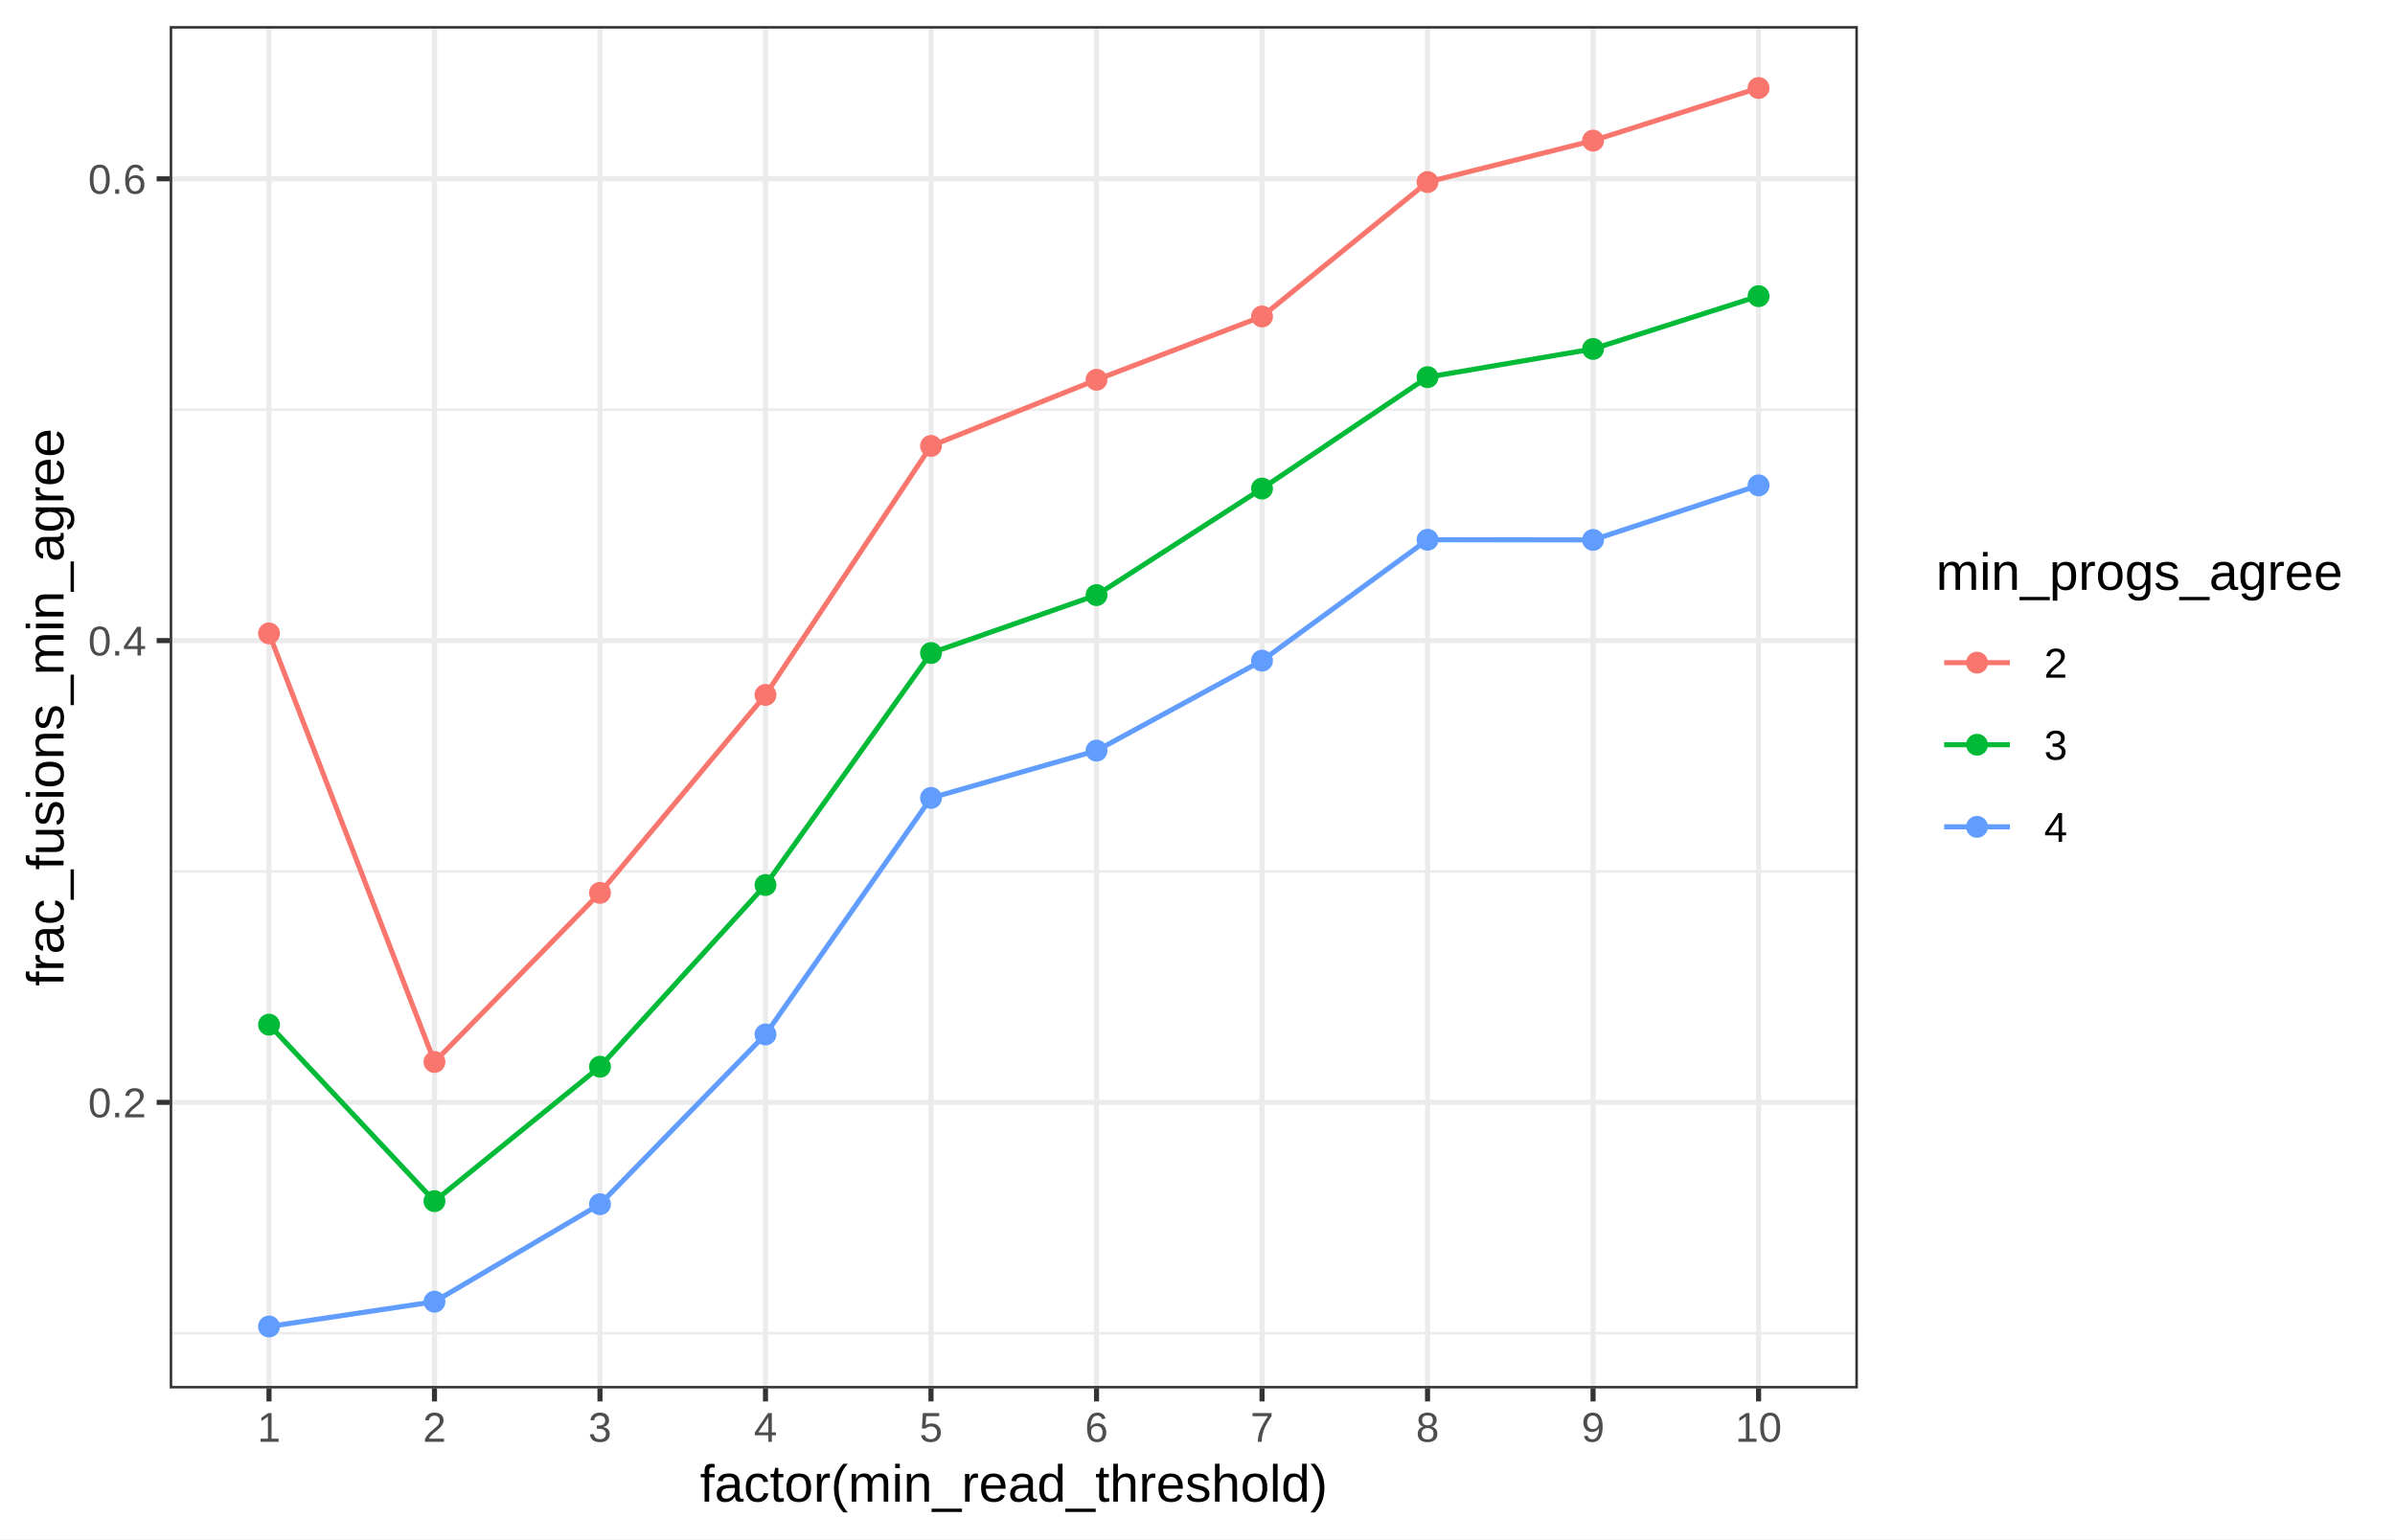
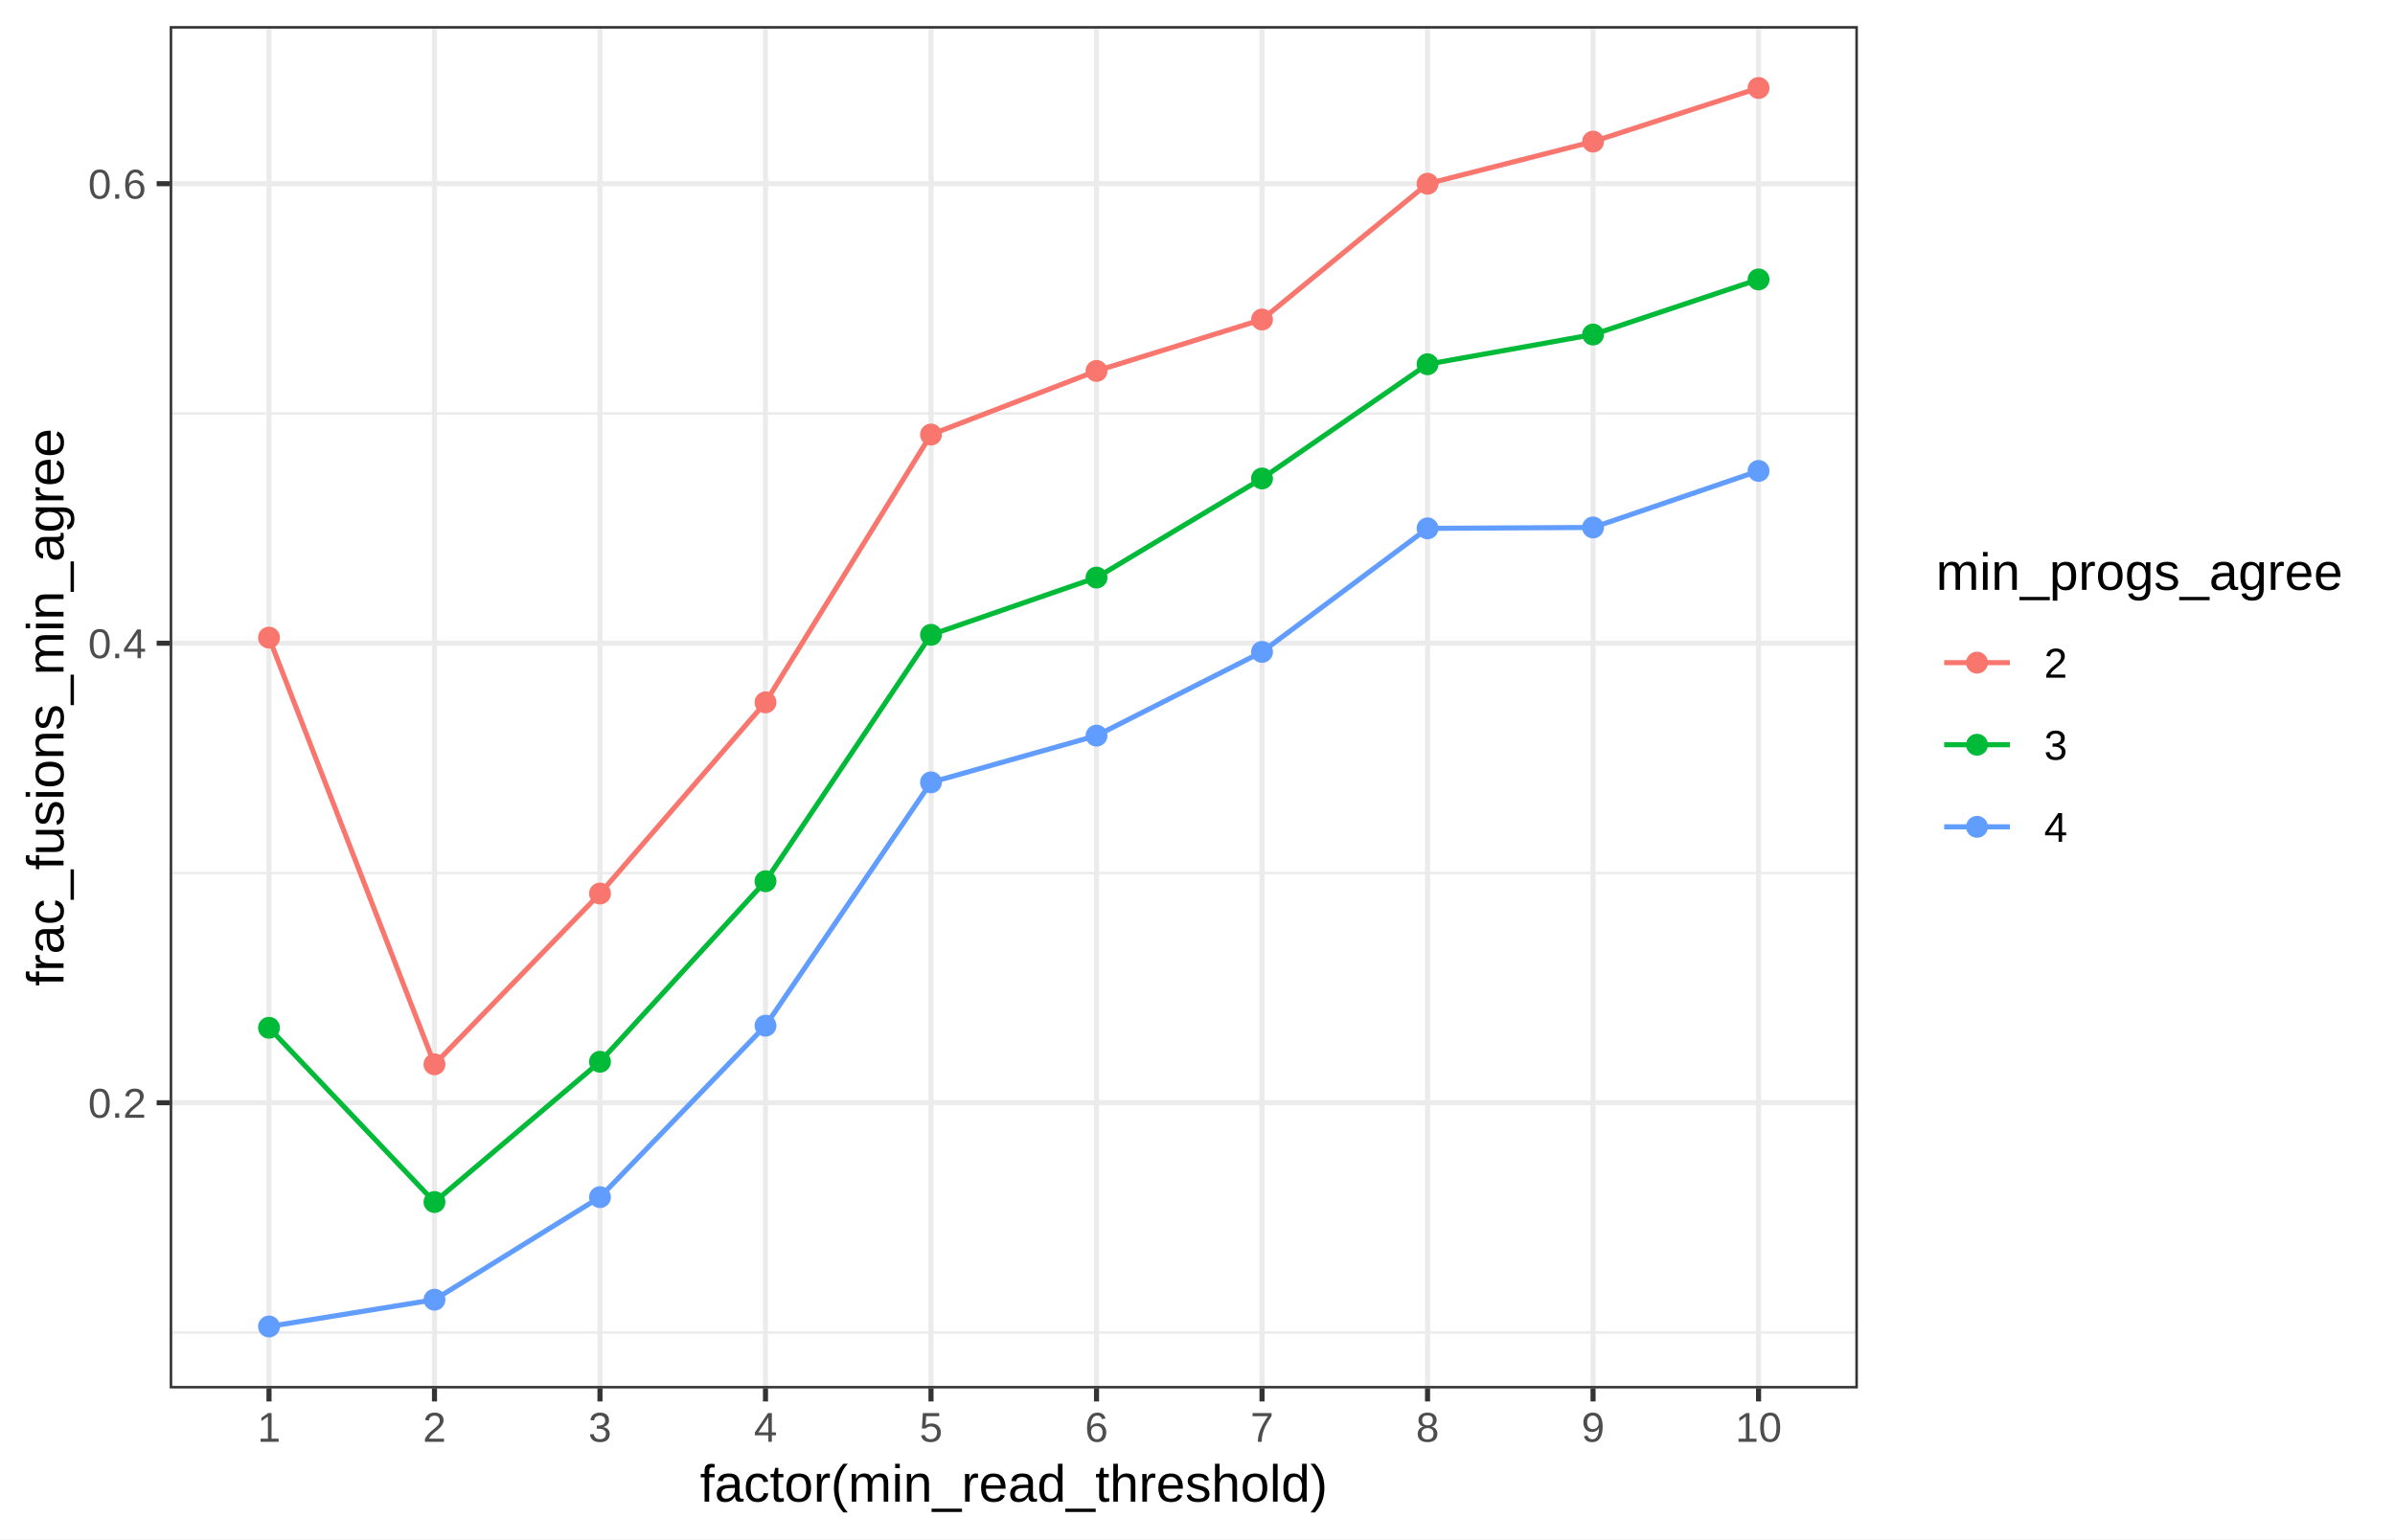
<svg xmlns="http://www.w3.org/2000/svg" class="svglite" width="504.00pt" height="324.00pt" viewBox="0 0 504.00 324.00">
  <defs>
    <style type="text/css">
    .svglite line, .svglite polyline, .svglite polygon, .svglite path, .svglite rect, .svglite circle {
      fill: none;
      stroke: #000000;
      stroke-linecap: round;
      stroke-linejoin: round;
      stroke-miterlimit: 10.00;
    }
    .svglite text {
      white-space: pre;
    }
  </style>
  </defs>
  <rect width="100%" height="100%" style="stroke: none; fill: #FFFFFF;" />
  <defs>
    <clipPath id="cpMC4wMHw1MDQuMDB8MC4wMHwzMjQuMDA=">
      <rect x="0.00" y="0.00" width="504.00" height="324.00" />
    </clipPath>
  </defs>
  <g clip-path="url(#cpMC4wMHw1MDQuMDB8MC4wMHwzMjQuMDA=)">
    <rect x="0.00" y="0.00" width="504.00" height="324.00" style="stroke-width: 1.07; stroke: #FFFFFF; fill: #FFFFFF;" />
  </g>
  <defs>
    <clipPath id="cpMzUuNzF8MzkwLjk3fDUuNDh8MjkyLjI3">
      <rect x="35.71" y="5.48" width="355.26" height="286.79" />
    </clipPath>
  </defs>
  <g clip-path="url(#cpMzUuNzF8MzkwLjk3fDUuNDh8MjkyLjI3)">
    <rect x="35.71" y="5.48" width="355.26" height="286.79" style="stroke-width: 1.07; stroke: none; fill: #FFFFFF;" />
-     <polyline points="35.71,280.65 390.97,280.65 " style="stroke-width: 0.53; stroke: #EBEBEB; stroke-linecap: butt;" />
-     <polyline points="35.71,183.44 390.97,183.44 " style="stroke-width: 0.53; stroke: #EBEBEB; stroke-linecap: butt;" />
-     <polyline points="35.71,86.24 390.97,86.24 " style="stroke-width: 0.53; stroke: #EBEBEB; stroke-linecap: butt;" />
-     <polyline points="35.71,232.05 390.97,232.05 " style="stroke-width: 1.07; stroke: #EBEBEB; stroke-linecap: butt;" />
-     <polyline points="35.71,134.84 390.97,134.84 " style="stroke-width: 1.07; stroke: #EBEBEB; stroke-linecap: butt;" />
-     <polyline points="35.71,37.64 390.97,37.64 " style="stroke-width: 1.07; stroke: #EBEBEB; stroke-linecap: butt;" />
+     <polyline points="35.71,280.50 390.97,280.50 " style="stroke-width: 0.53; stroke: #EBEBEB; stroke-linecap: butt;" />
+     <polyline points="35.71,183.77 390.97,183.77 " style="stroke-width: 0.53; stroke: #EBEBEB; stroke-linecap: butt;" />
+     <polyline points="35.71,87.03 390.97,87.03 " style="stroke-width: 0.53; stroke: #EBEBEB; stroke-linecap: butt;" />
+     <polyline points="35.71,232.13 390.97,232.13 " style="stroke-width: 1.07; stroke: #EBEBEB; stroke-linecap: butt;" />
+     <polyline points="35.71,135.40 390.97,135.40 " style="stroke-width: 1.07; stroke: #EBEBEB; stroke-linecap: butt;" />
+     <polyline points="35.71,38.67 390.97,38.67 " style="stroke-width: 1.07; stroke: #EBEBEB; stroke-linecap: butt;" />
    <polyline points="56.61,292.27 56.61,5.48 " style="stroke-width: 1.07; stroke: #EBEBEB; stroke-linecap: butt;" />
    <polyline points="91.43,292.27 91.43,5.48 " style="stroke-width: 1.07; stroke: #EBEBEB; stroke-linecap: butt;" />
    <polyline points="126.26,292.27 126.26,5.48 " style="stroke-width: 1.07; stroke: #EBEBEB; stroke-linecap: butt;" />
    <polyline points="161.09,292.27 161.09,5.48 " style="stroke-width: 1.07; stroke: #EBEBEB; stroke-linecap: butt;" />
    <polyline points="195.92,292.27 195.92,5.48 " style="stroke-width: 1.07; stroke: #EBEBEB; stroke-linecap: butt;" />
    <polyline points="230.75,292.27 230.75,5.48 " style="stroke-width: 1.07; stroke: #EBEBEB; stroke-linecap: butt;" />
    <polyline points="265.58,292.27 265.58,5.48 " style="stroke-width: 1.07; stroke: #EBEBEB; stroke-linecap: butt;" />
    <polyline points="300.41,292.27 300.41,5.48 " style="stroke-width: 1.07; stroke: #EBEBEB; stroke-linecap: butt;" />
    <polyline points="335.24,292.27 335.24,5.48 " style="stroke-width: 1.07; stroke: #EBEBEB; stroke-linecap: butt;" />
    <polyline points="370.07,292.27 370.07,5.48 " style="stroke-width: 1.07; stroke: #EBEBEB; stroke-linecap: butt;" />
-     <circle cx="56.61" cy="133.33" r="1.95" style="stroke-width: 0.71; stroke: #F8766D; fill: #F8766D;" />
-     <circle cx="56.61" cy="215.69" r="1.95" style="stroke-width: 0.71; stroke: #00BA38; fill: #00BA38;" />
+     <circle cx="56.61" cy="134.22" r="1.95" style="stroke-width: 0.71; stroke: #F8766D; fill: #F8766D;" />
+     <circle cx="56.61" cy="216.35" r="1.95" style="stroke-width: 0.71; stroke: #00BA38; fill: #00BA38;" />
    <circle cx="56.61" cy="279.23" r="1.95" style="stroke-width: 0.71; stroke: #619CFF; fill: #619CFF;" />
-     <circle cx="91.43" cy="223.54" r="1.95" style="stroke-width: 0.71; stroke: #F8766D; fill: #F8766D;" />
-     <circle cx="91.43" cy="252.84" r="1.95" style="stroke-width: 0.71; stroke: #00BA38; fill: #00BA38;" />
-     <circle cx="91.43" cy="274.01" r="1.95" style="stroke-width: 0.71; stroke: #619CFF; fill: #619CFF;" />
-     <circle cx="126.26" cy="187.95" r="1.95" style="stroke-width: 0.71; stroke: #F8766D; fill: #F8766D;" />
-     <circle cx="126.26" cy="224.55" r="1.95" style="stroke-width: 0.71; stroke: #00BA38; fill: #00BA38;" />
-     <circle cx="126.26" cy="253.49" r="1.95" style="stroke-width: 0.71; stroke: #619CFF; fill: #619CFF;" />
-     <circle cx="161.09" cy="146.28" r="1.95" style="stroke-width: 0.71; stroke: #F8766D; fill: #F8766D;" />
-     <circle cx="161.09" cy="186.30" r="1.95" style="stroke-width: 0.71; stroke: #00BA38; fill: #00BA38;" />
-     <circle cx="161.09" cy="217.75" r="1.95" style="stroke-width: 0.71; stroke: #619CFF; fill: #619CFF;" />
-     <circle cx="195.92" cy="93.87" r="1.95" style="stroke-width: 0.71; stroke: #F8766D; fill: #F8766D;" />
-     <circle cx="195.92" cy="137.46" r="1.95" style="stroke-width: 0.71; stroke: #00BA38; fill: #00BA38;" />
-     <circle cx="195.92" cy="167.97" r="1.95" style="stroke-width: 0.71; stroke: #619CFF; fill: #619CFF;" />
-     <circle cx="230.75" cy="79.94" r="1.95" style="stroke-width: 0.71; stroke: #F8766D; fill: #F8766D;" />
-     <circle cx="230.75" cy="125.27" r="1.95" style="stroke-width: 0.71; stroke: #00BA38; fill: #00BA38;" />
-     <circle cx="230.75" cy="158.01" r="1.95" style="stroke-width: 0.71; stroke: #619CFF; fill: #619CFF;" />
-     <circle cx="265.58" cy="66.62" r="1.95" style="stroke-width: 0.71; stroke: #F8766D; fill: #F8766D;" />
-     <circle cx="265.58" cy="102.84" r="1.95" style="stroke-width: 0.71; stroke: #00BA38; fill: #00BA38;" />
-     <circle cx="265.58" cy="139.07" r="1.95" style="stroke-width: 0.71; stroke: #619CFF; fill: #619CFF;" />
-     <circle cx="300.41" cy="38.32" r="1.95" style="stroke-width: 0.71; stroke: #F8766D; fill: #F8766D;" />
-     <circle cx="300.41" cy="79.39" r="1.95" style="stroke-width: 0.71; stroke: #00BA38; fill: #00BA38;" />
-     <circle cx="300.41" cy="113.62" r="1.95" style="stroke-width: 0.71; stroke: #619CFF; fill: #619CFF;" />
-     <circle cx="335.24" cy="29.60" r="1.95" style="stroke-width: 0.71; stroke: #F8766D; fill: #F8766D;" />
-     <circle cx="335.24" cy="73.45" r="1.95" style="stroke-width: 0.71; stroke: #00BA38; fill: #00BA38;" />
-     <circle cx="335.24" cy="113.65" r="1.95" style="stroke-width: 0.71; stroke: #619CFF; fill: #619CFF;" />
+     <circle cx="91.43" cy="224.04" r="1.95" style="stroke-width: 0.71; stroke: #F8766D; fill: #F8766D;" />
+     <circle cx="91.43" cy="253.03" r="1.95" style="stroke-width: 0.71; stroke: #00BA38; fill: #00BA38;" />
+     <circle cx="91.43" cy="273.59" r="1.95" style="stroke-width: 0.71; stroke: #619CFF; fill: #619CFF;" />
+     <circle cx="126.26" cy="188.09" r="1.95" style="stroke-width: 0.71; stroke: #F8766D; fill: #F8766D;" />
+     <circle cx="126.26" cy="223.50" r="1.95" style="stroke-width: 0.71; stroke: #00BA38; fill: #00BA38;" />
+     <circle cx="126.26" cy="252.00" r="1.95" style="stroke-width: 0.71; stroke: #619CFF; fill: #619CFF;" />
+     <circle cx="161.09" cy="147.85" r="1.95" style="stroke-width: 0.71; stroke: #F8766D; fill: #F8766D;" />
+     <circle cx="161.09" cy="185.50" r="1.95" style="stroke-width: 0.71; stroke: #00BA38; fill: #00BA38;" />
+     <circle cx="161.09" cy="215.91" r="1.95" style="stroke-width: 0.71; stroke: #619CFF; fill: #619CFF;" />
+     <circle cx="195.92" cy="91.47" r="1.95" style="stroke-width: 0.71; stroke: #F8766D; fill: #F8766D;" />
+     <circle cx="195.92" cy="133.63" r="1.95" style="stroke-width: 0.71; stroke: #00BA38; fill: #00BA38;" />
+     <circle cx="195.92" cy="164.69" r="1.95" style="stroke-width: 0.71; stroke: #619CFF; fill: #619CFF;" />
+     <circle cx="230.75" cy="78.08" r="1.95" style="stroke-width: 0.71; stroke: #F8766D; fill: #F8766D;" />
+     <circle cx="230.75" cy="121.58" r="1.95" style="stroke-width: 0.71; stroke: #00BA38; fill: #00BA38;" />
+     <circle cx="230.75" cy="154.85" r="1.95" style="stroke-width: 0.71; stroke: #619CFF; fill: #619CFF;" />
+     <circle cx="265.58" cy="67.26" r="1.95" style="stroke-width: 0.71; stroke: #F8766D; fill: #F8766D;" />
+     <circle cx="265.58" cy="100.72" r="1.95" style="stroke-width: 0.71; stroke: #00BA38; fill: #00BA38;" />
+     <circle cx="265.58" cy="137.23" r="1.95" style="stroke-width: 0.71; stroke: #619CFF; fill: #619CFF;" />
+     <circle cx="300.41" cy="38.67" r="1.95" style="stroke-width: 0.71; stroke: #F8766D; fill: #F8766D;" />
+     <circle cx="300.41" cy="76.67" r="1.95" style="stroke-width: 0.71; stroke: #00BA38; fill: #00BA38;" />
+     <circle cx="300.41" cy="111.22" r="1.95" style="stroke-width: 0.71; stroke: #619CFF; fill: #619CFF;" />
+     <circle cx="335.24" cy="29.81" r="1.95" style="stroke-width: 0.71; stroke: #F8766D; fill: #F8766D;" />
+     <circle cx="335.24" cy="70.42" r="1.95" style="stroke-width: 0.71; stroke: #00BA38; fill: #00BA38;" />
+     <circle cx="335.24" cy="111.03" r="1.95" style="stroke-width: 0.71; stroke: #619CFF; fill: #619CFF;" />
    <circle cx="370.07" cy="18.52" r="1.95" style="stroke-width: 0.71; stroke: #F8766D; fill: #F8766D;" />
-     <circle cx="370.07" cy="62.34" r="1.95" style="stroke-width: 0.71; stroke: #00BA38; fill: #00BA38;" />
-     <circle cx="370.07" cy="102.17" r="1.95" style="stroke-width: 0.71; stroke: #619CFF; fill: #619CFF;" />
-     <polyline points="56.61,133.33 91.43,223.54 126.26,187.95 161.09,146.28 195.92,93.87 230.75,79.94 265.58,66.62 300.41,38.32 335.24,29.60 370.07,18.52 " style="stroke-width: 1.07; stroke: #F8766D; stroke-linecap: butt;" />
-     <polyline points="56.61,215.69 91.43,252.84 126.26,224.55 161.09,186.30 195.92,137.46 230.75,125.27 265.58,102.84 300.41,79.39 335.24,73.45 370.07,62.34 " style="stroke-width: 1.07; stroke: #00BA38; stroke-linecap: butt;" />
-     <polyline points="56.61,279.23 91.43,274.01 126.26,253.49 161.09,217.75 195.92,167.97 230.75,158.01 265.58,139.07 300.41,113.62 335.24,113.65 370.07,102.17 " style="stroke-width: 1.07; stroke: #619CFF; stroke-linecap: butt;" />
+     <circle cx="370.07" cy="58.82" r="1.95" style="stroke-width: 0.71; stroke: #00BA38; fill: #00BA38;" />
+     <circle cx="370.07" cy="99.13" r="1.95" style="stroke-width: 0.71; stroke: #619CFF; fill: #619CFF;" />
+     <polyline points="56.61,134.22 91.43,224.04 126.26,188.09 161.09,147.85 195.92,91.47 230.75,78.08 265.58,67.26 300.41,38.67 335.24,29.81 370.07,18.52 " style="stroke-width: 1.07; stroke: #F8766D; stroke-linecap: butt;" />
+     <polyline points="56.61,216.35 91.43,253.03 126.26,223.50 161.09,185.50 195.92,133.63 230.75,121.58 265.58,100.72 300.41,76.67 335.24,70.42 370.07,58.82 " style="stroke-width: 1.07; stroke: #00BA38; stroke-linecap: butt;" />
+     <polyline points="56.61,279.23 91.43,273.59 126.26,252.00 161.09,215.91 195.92,164.69 230.75,154.85 265.58,137.23 300.41,111.22 335.24,111.03 370.07,99.13 " style="stroke-width: 1.07; stroke: #619CFF; stroke-linecap: butt;" />
    <rect x="35.71" y="5.48" width="355.26" height="286.79" style="stroke-width: 1.07; stroke: #333333;" />
  </g>
  <g clip-path="url(#cpMC4wMHw1MDQuMDB8MC4wMHwzMjQuMDA=)">
-     <text x="30.78" y="235.20" text-anchor="end" style="font-size: 8.80px;fill: #4D4D4D; font-family: &quot;Arial&quot;;" textLength="12.23px" lengthAdjust="spacingAndGlyphs">0.2</text>
-     <text x="30.78" y="137.99" text-anchor="end" style="font-size: 8.80px;fill: #4D4D4D; font-family: &quot;Arial&quot;;" textLength="12.23px" lengthAdjust="spacingAndGlyphs">0.4</text>
-     <text x="30.78" y="40.79" text-anchor="end" style="font-size: 8.80px;fill: #4D4D4D; font-family: &quot;Arial&quot;;" textLength="12.23px" lengthAdjust="spacingAndGlyphs">0.6</text>
-     <polyline points="32.97,232.05 35.71,232.05 " style="stroke-width: 1.07; stroke: #333333; stroke-linecap: butt;" />
-     <polyline points="32.97,134.84 35.71,134.84 " style="stroke-width: 1.07; stroke: #333333; stroke-linecap: butt;" />
-     <polyline points="32.97,37.64 35.71,37.64 " style="stroke-width: 1.07; stroke: #333333; stroke-linecap: butt;" />
+     <text x="30.78" y="235.29" text-anchor="end" style="font-size: 8.80px;fill: #4D4D4D; font-family: &quot;Arial&quot;;" textLength="12.23px" lengthAdjust="spacingAndGlyphs">0.2</text>
+     <text x="30.78" y="138.55" text-anchor="end" style="font-size: 8.80px;fill: #4D4D4D; font-family: &quot;Arial&quot;;" textLength="12.23px" lengthAdjust="spacingAndGlyphs">0.4</text>
+     <text x="30.78" y="41.82" text-anchor="end" style="font-size: 8.80px;fill: #4D4D4D; font-family: &quot;Arial&quot;;" textLength="12.23px" lengthAdjust="spacingAndGlyphs">0.6</text>
+     <polyline points="32.97,232.13 35.71,232.13 " style="stroke-width: 1.07; stroke: #333333; stroke-linecap: butt;" />
+     <polyline points="32.97,135.40 35.71,135.40 " style="stroke-width: 1.07; stroke: #333333; stroke-linecap: butt;" />
+     <polyline points="32.97,38.67 35.71,38.67 " style="stroke-width: 1.07; stroke: #333333; stroke-linecap: butt;" />
    <polyline points="56.61,295.01 56.61,292.27 " style="stroke-width: 1.07; stroke: #333333; stroke-linecap: butt;" />
    <polyline points="91.43,295.01 91.43,292.27 " style="stroke-width: 1.07; stroke: #333333; stroke-linecap: butt;" />
    <polyline points="126.26,295.01 126.26,292.27 " style="stroke-width: 1.07; stroke: #333333; stroke-linecap: butt;" />
    <polyline points="161.09,295.01 161.09,292.27 " style="stroke-width: 1.07; stroke: #333333; stroke-linecap: butt;" />
    <polyline points="195.92,295.01 195.92,292.27 " style="stroke-width: 1.07; stroke: #333333; stroke-linecap: butt;" />
    <polyline points="230.75,295.01 230.75,292.27 " style="stroke-width: 1.07; stroke: #333333; stroke-linecap: butt;" />
    <polyline points="265.58,295.01 265.58,292.27 " style="stroke-width: 1.07; stroke: #333333; stroke-linecap: butt;" />
    <polyline points="300.41,295.01 300.41,292.27 " style="stroke-width: 1.07; stroke: #333333; stroke-linecap: butt;" />
    <polyline points="335.24,295.01 335.24,292.27 " style="stroke-width: 1.07; stroke: #333333; stroke-linecap: butt;" />
    <polyline points="370.07,295.01 370.07,292.27 " style="stroke-width: 1.07; stroke: #333333; stroke-linecap: butt;" />
    <text x="56.61" y="303.50" text-anchor="middle" style="font-size: 8.80px;fill: #4D4D4D; font-family: &quot;Arial&quot;;" textLength="4.90px" lengthAdjust="spacingAndGlyphs">1</text>
    <text x="91.43" y="303.50" text-anchor="middle" style="font-size: 8.80px;fill: #4D4D4D; font-family: &quot;Arial&quot;;" textLength="4.90px" lengthAdjust="spacingAndGlyphs">2</text>
    <text x="126.26" y="303.50" text-anchor="middle" style="font-size: 8.80px;fill: #4D4D4D; font-family: &quot;Arial&quot;;" textLength="4.90px" lengthAdjust="spacingAndGlyphs">3</text>
    <text x="161.09" y="303.50" text-anchor="middle" style="font-size: 8.80px;fill: #4D4D4D; font-family: &quot;Arial&quot;;" textLength="4.90px" lengthAdjust="spacingAndGlyphs">4</text>
    <text x="195.92" y="303.50" text-anchor="middle" style="font-size: 8.80px;fill: #4D4D4D; font-family: &quot;Arial&quot;;" textLength="4.90px" lengthAdjust="spacingAndGlyphs">5</text>
    <text x="230.75" y="303.50" text-anchor="middle" style="font-size: 8.80px;fill: #4D4D4D; font-family: &quot;Arial&quot;;" textLength="4.90px" lengthAdjust="spacingAndGlyphs">6</text>
    <text x="265.58" y="303.50" text-anchor="middle" style="font-size: 8.80px;fill: #4D4D4D; font-family: &quot;Arial&quot;;" textLength="4.90px" lengthAdjust="spacingAndGlyphs">7</text>
    <text x="300.41" y="303.50" text-anchor="middle" style="font-size: 8.80px;fill: #4D4D4D; font-family: &quot;Arial&quot;;" textLength="4.90px" lengthAdjust="spacingAndGlyphs">8</text>
    <text x="335.24" y="303.50" text-anchor="middle" style="font-size: 8.80px;fill: #4D4D4D; font-family: &quot;Arial&quot;;" textLength="4.90px" lengthAdjust="spacingAndGlyphs">9</text>
    <text x="370.07" y="303.50" text-anchor="middle" style="font-size: 8.80px;fill: #4D4D4D; font-family: &quot;Arial&quot;;" textLength="9.79px" lengthAdjust="spacingAndGlyphs">10</text>
    <text x="213.34" y="316.09" text-anchor="middle" style="font-size: 11.00px; font-family: &quot;Arial&quot;;" textLength="132.09px" lengthAdjust="spacingAndGlyphs">factor(min_read_threshold)</text>
    <text transform="translate(13.37,148.87) rotate(-90)" text-anchor="middle" style="font-size: 11.00px; font-family: &quot;Arial&quot;;" textLength="117.42px" lengthAdjust="spacingAndGlyphs">frac_fusions_min_agree</text>
    <rect x="401.92" y="109.57" width="96.60" height="78.60" style="stroke-width: 1.07; stroke: none; fill: #FFFFFF;" />
    <text x="407.40" y="124.16" style="font-size: 11.00px; font-family: &quot;Arial&quot;;" textLength="85.64px" lengthAdjust="spacingAndGlyphs">min_progs_agree</text>
    <rect x="407.40" y="130.85" width="17.28" height="17.28" style="stroke-width: 1.07; stroke: none; fill: #FFFFFF;" />
    <circle cx="416.04" cy="139.49" r="1.95" style="stroke-width: 0.71; stroke: #F8766D; fill: #F8766D;" />
    <line x1="409.13" y1="139.49" x2="422.96" y2="139.49" style="stroke-width: 1.07; stroke: #F8766D; stroke-linecap: butt;" />
    <rect x="407.40" y="148.13" width="17.28" height="17.28" style="stroke-width: 1.07; stroke: none; fill: #FFFFFF;" />
    <circle cx="416.04" cy="156.77" r="1.95" style="stroke-width: 0.71; stroke: #00BA38; fill: #00BA38;" />
    <line x1="409.13" y1="156.77" x2="422.96" y2="156.77" style="stroke-width: 1.07; stroke: #00BA38; stroke-linecap: butt;" />
    <rect x="407.40" y="165.41" width="17.28" height="17.28" style="stroke-width: 1.07; stroke: none; fill: #FFFFFF;" />
    <circle cx="416.04" cy="174.05" r="1.95" style="stroke-width: 0.71; stroke: #619CFF; fill: #619CFF;" />
    <line x1="409.13" y1="174.05" x2="422.96" y2="174.05" style="stroke-width: 1.07; stroke: #619CFF; stroke-linecap: butt;" />
    <text x="430.16" y="142.65" style="font-size: 8.80px; font-family: &quot;Arial&quot;;" textLength="4.90px" lengthAdjust="spacingAndGlyphs">2</text>
    <text x="430.16" y="159.93" style="font-size: 8.80px; font-family: &quot;Arial&quot;;" textLength="4.90px" lengthAdjust="spacingAndGlyphs">3</text>
    <text x="430.16" y="177.21" style="font-size: 8.80px; font-family: &quot;Arial&quot;;" textLength="4.90px" lengthAdjust="spacingAndGlyphs">4</text>
  </g>
</svg>
